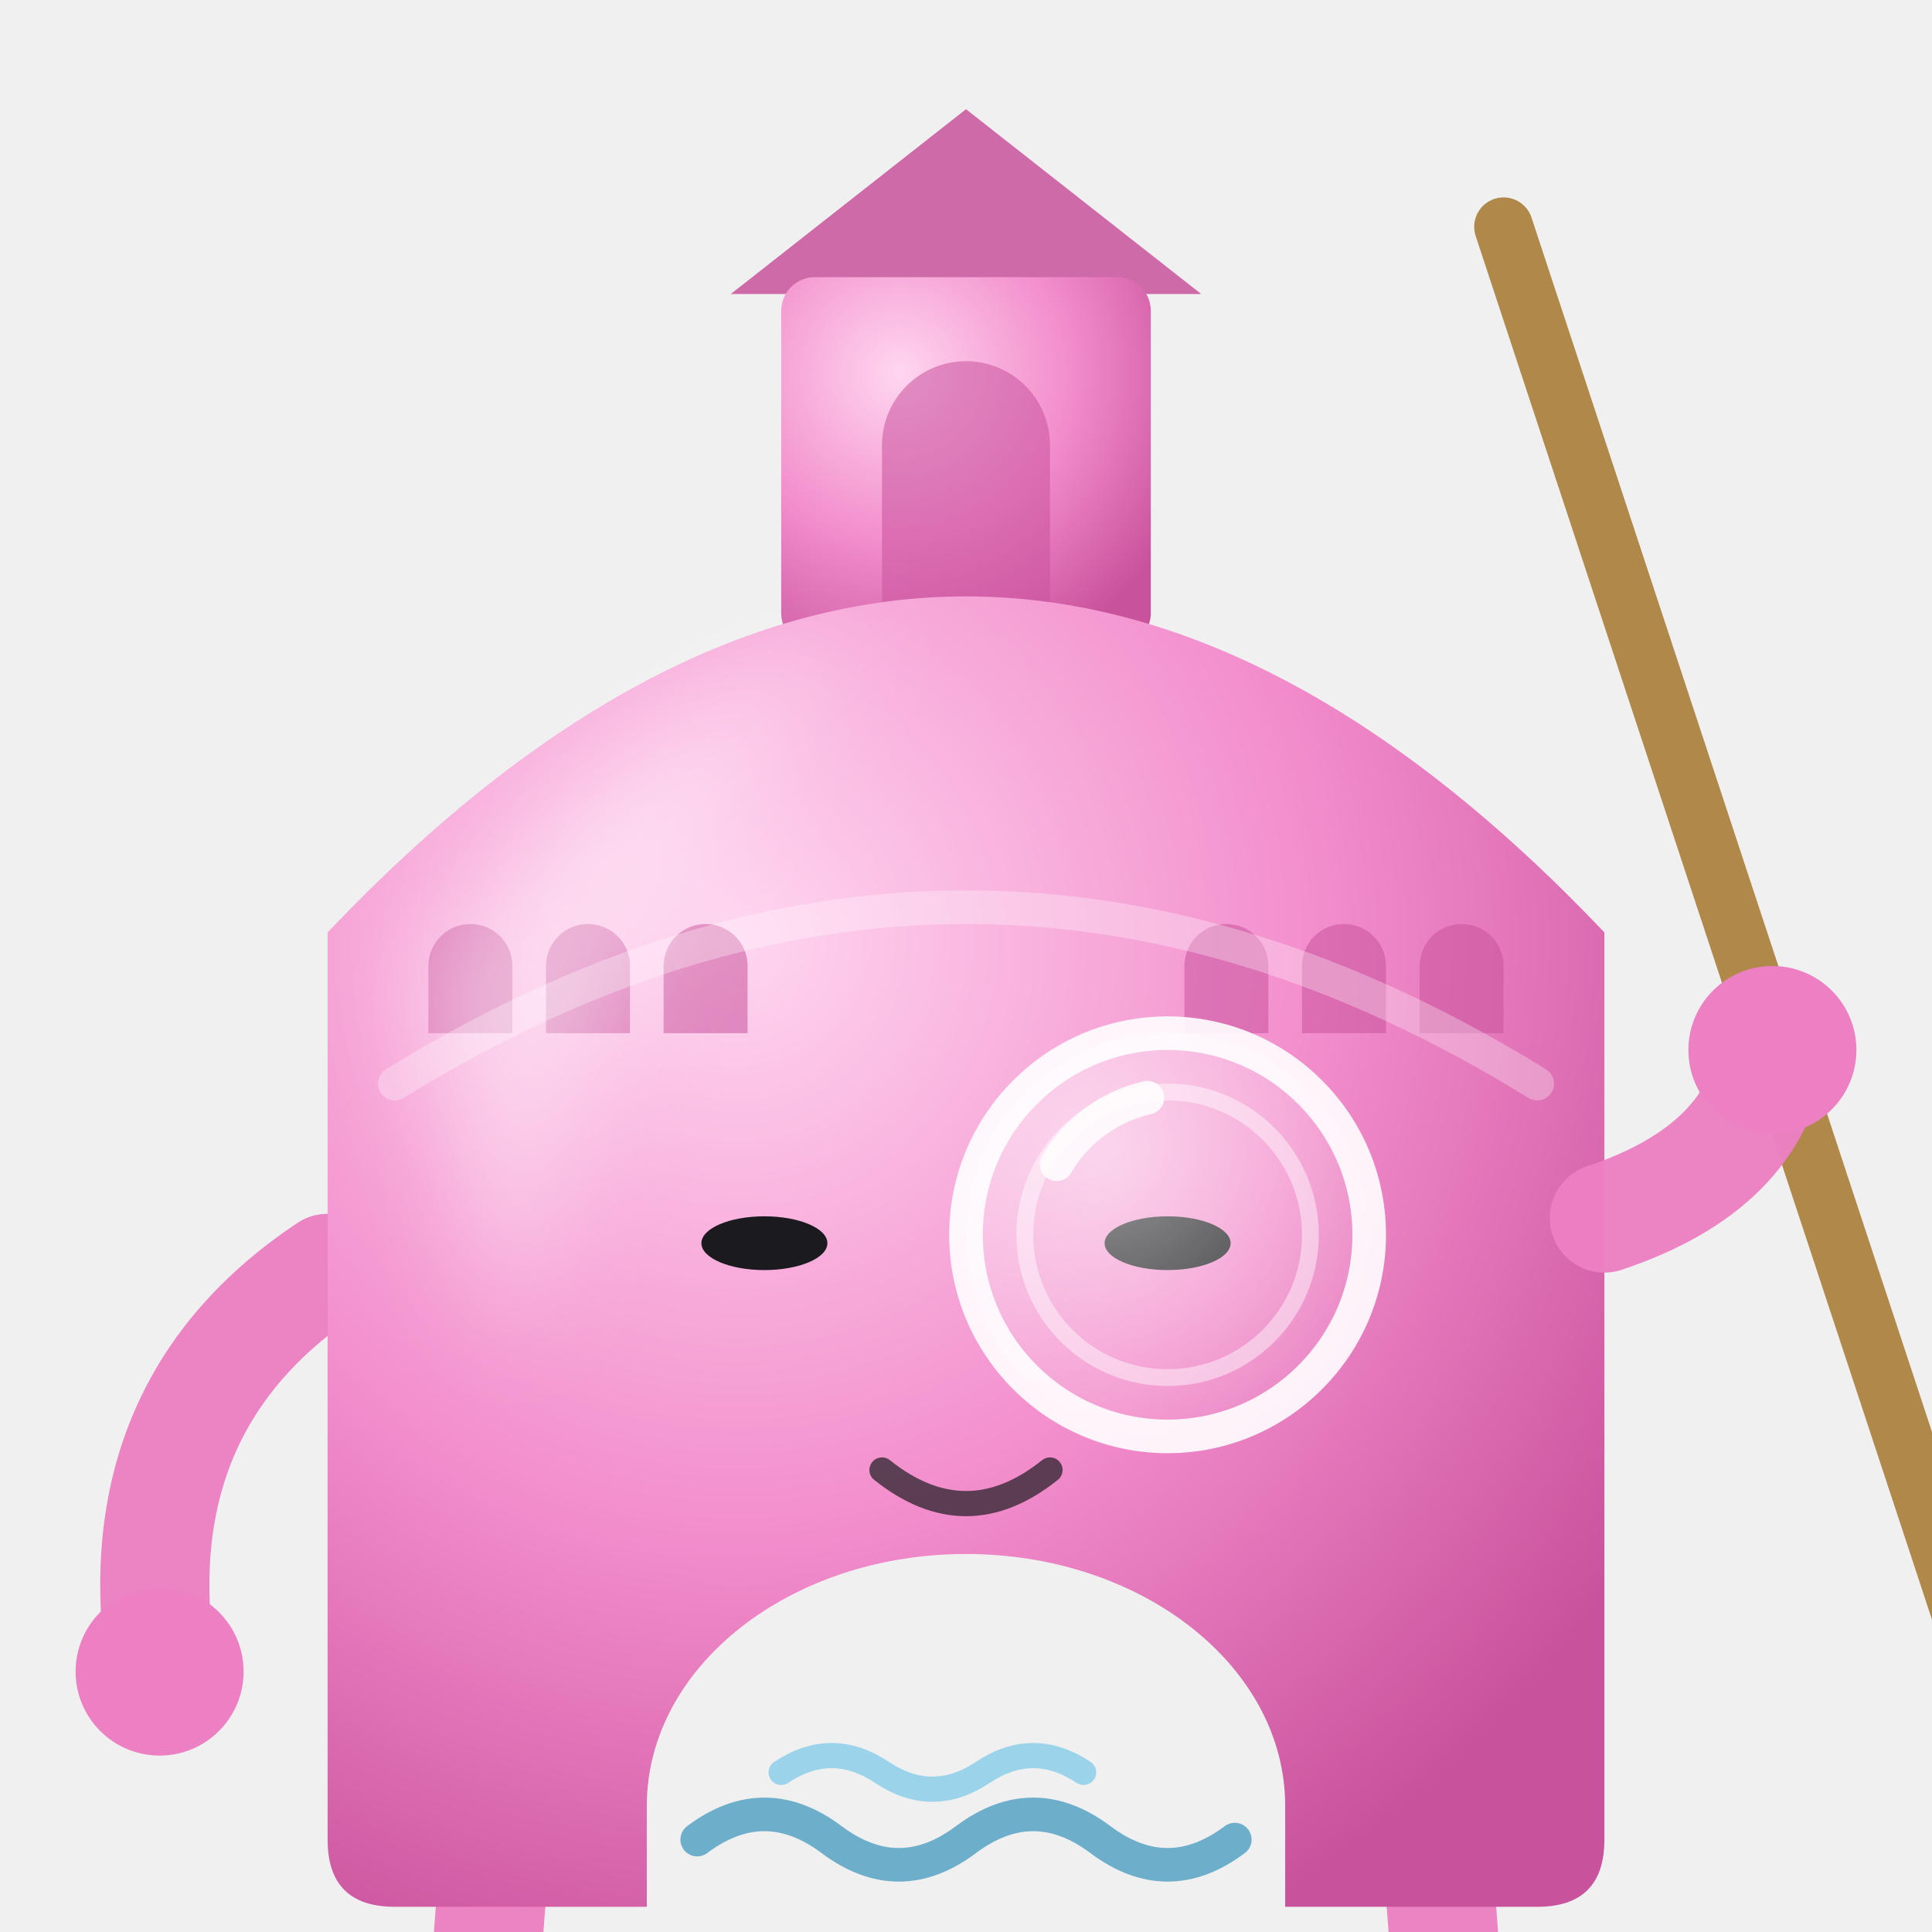
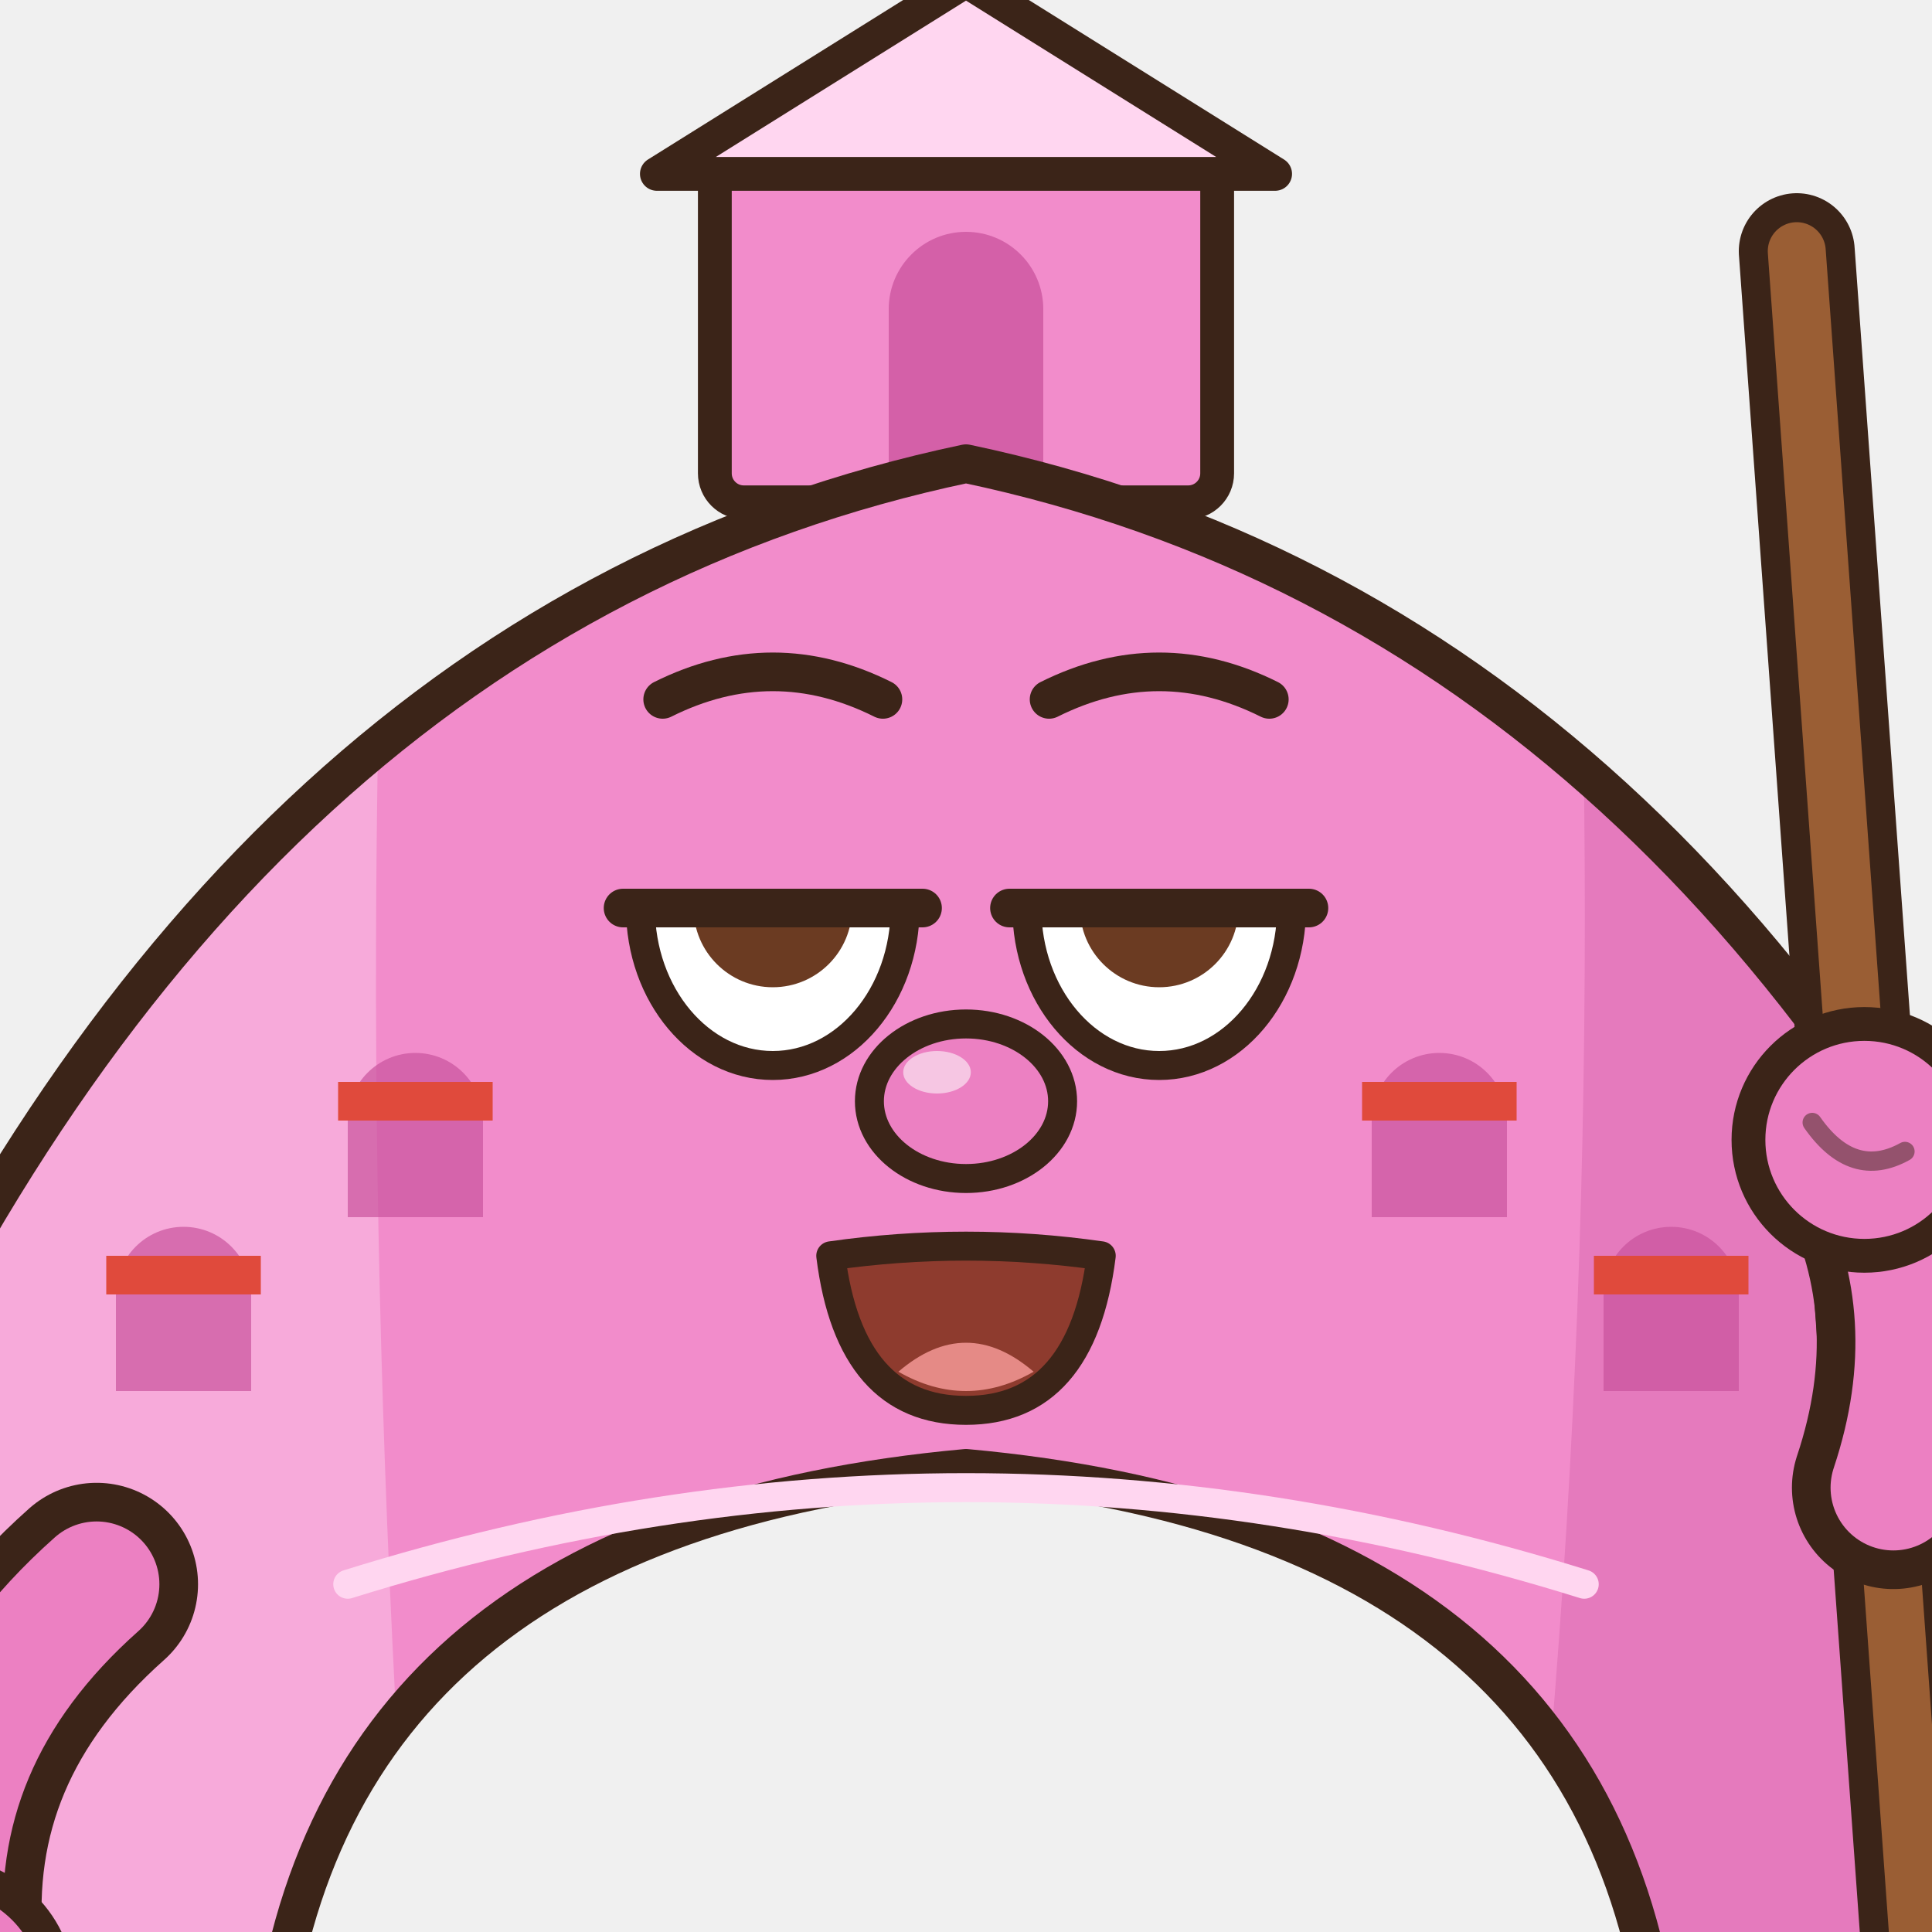
<svg xmlns="http://www.w3.org/2000/svg" viewBox="0 0 64 64" width="48" height="48" role="img" aria-label="Venice, Channels, waiting">
  <defs>
-     <radialGradient id="sm-venice-b" cx="32%" cy="26%" r="85%">
-       <stop offset="0" stop-color="#FFD6F0" />
-       <stop offset=".55" stop-color="#F28CCB" />
-       <stop offset="1" stop-color="#C9529C" />
-     </radialGradient>
-     <radialGradient id="sm-venice-l" cx="35%" cy="30%" r="75%">
-       <stop offset="0" stop-color="#fff" stop-opacity=".55" />
-       <stop offset="1" stop-color="#fff" stop-opacity=".08" />
-     </radialGradient>
-     <filter id="sm-venice-f" x="-20%" y="-20%" width="140%" height="140%">
+     <filter id="sm-venice-s" x="-50%" y="-50%" width="200%" height="200%">
      <feGaussianBlur stdDeviation="6" />
    </filter>
-     <filter id="sm-venice-s" x="-50%" y="-50%" width="200%" height="200%">
-       <feGaussianBlur stdDeviation="8" />
-     </filter>
  </defs>
-   <g transform="scale(0.27826) translate(-35 -85)">
-     <path d="M94 304 L91 344" fill="none" stroke="#EC80C2" stroke-width="13" stroke-linecap="round" stroke-linejoin="round" opacity=".96" />
-     <path d="M206 304 L209 344" fill="none" stroke="#EC80C2" stroke-width="13" stroke-linecap="round" stroke-linejoin="round" opacity=".96" />
-     <ellipse cx="87" cy="347" rx="17" ry="9" fill="#EC80C2" />
-     <ellipse cx="213" cy="347" rx="17" ry="9" fill="#EC80C2" />
-     <path d="M74 236 Q50 252 54 282" fill="none" stroke="#EC80C2" stroke-width="13" stroke-linecap="round" stroke-linejoin="round" opacity=".96" />
-     <circle cx="54" cy="284" r="10" fill="#EC80C2" />
-     <path d="M214 112 L276 300" stroke="#B0894A" stroke-width="7" stroke-linecap="round" />
-     <ellipse cx="279" cy="310" rx="9" ry="22" fill="#C99A5B" transform="rotate(-18 279 310)" />
-     <path d="M122 120 L150 98 L178 120 Z" fill="#C9529C" opacity=".85" />
-     <rect x="128" y="118" width="44" height="44" rx="4" fill="url(#sm-venice-b)" />
-     <path d="M140 162 L140 138 A10 10 0 0 1 160 138 L160 162 Z" fill="#C9529C" opacity=".55" />
-     <path d="M74 304 L74 196 Q150 116 226 196 L226 304 Q226 312 218 312 L188 312 L188 300 A38 30 0 0 0 112 300 L112 312 L82 312 Q74 312 74 304 Z" fill="url(#sm-venice-b)" />
-     <path d="M86 208 L86 200 A5 5 0 0 1 96 200 L96 208 Z M100 208 L100 200 A5 5 0 0 1 110 200 L110 208 Z M114 208 L114 200 A5 5 0 0 1 124 200 L124 208 Z M176 208 L176 200 A5 5 0 0 1 186 200 L186 208 Z M190 208 L190 200 A5 5 0 0 1 200 200 L200 208 Z M204 208 L204 200 A5 5 0 0 1 214 200 L214 208 Z" fill="#C9529C" opacity=".55" />
-     <path d="M82 214 Q150 172 218 214" fill="none" stroke="#fff" stroke-opacity=".3" stroke-width="4" stroke-linecap="round" stroke-linejoin="round" />
-     <path d="M118 304 q8 -6 16 0 t16 0 t16 0 t16 0" fill="none" stroke="#4C9EC2" stroke-width="4" stroke-linecap="round" opacity=".8" />
-     <path d="M128 296 q6 -4 12 0 t12 0 t12 0" fill="none" stroke="#86CDE8" stroke-width="3" stroke-linecap="round" opacity=".8" />
-     <path d="M84 200 Q110 170 140 160 Q110 182 96 246 Z" fill="#fff" opacity=".42" filter="url(#sm-venice-f)" />
+   <g transform="scale(0.32) translate(-50 -86)">
+     <rect x="49" y="296" width="18" height="34" rx="6" fill="#EC80C2" stroke="#3B2418" stroke-width="3.5" />
+     <rect x="233" y="296" width="18" height="34" rx="6" fill="#EC80C2" stroke="#3B2418" stroke-width="3.5" />
+     <path d="M72 322 L46 322 L44 334 Q24 336 22 348 L22 352 L76 352 L76 338 Q76 328 72 322 Z" fill="#8A4E2B" stroke="#3B2418" stroke-width="3.5" stroke-linejoin="round" />
+     <path d="M76 348 L22 348 L22 355 L76 355 Z" fill="#5E3219" stroke="#3B2418" stroke-width="3" stroke-linejoin="round" />
+     <path d="M66 328 L52 334 M52 328 L66 334" fill="none" stroke="#E2B07A" stroke-width="2.5" stroke-linecap="round" stroke-linejoin="round" />
+     <path d="M228 322 L254 322 L256 334 Q276 336 278 348 L278 352 L224 352 L224 338 Q224 328 228 322 Z" fill="#8A4E2B" stroke="#3B2418" stroke-width="3.5" stroke-linejoin="round" />
+     <path d="M224 348 L278 348 L278 355 L224 355 Z" fill="#5E3219" stroke="#3B2418" stroke-width="3" stroke-linejoin="round" />
+     <path d="M234 328 L248 334 M248 328 L234 334" fill="none" stroke="#E2B07A" stroke-width="2.5" stroke-linecap="round" stroke-linejoin="round" />
+     <rect x="124" y="102" width="52" height="36" rx="3" fill="#F28CCB" stroke="#3B2418" stroke-width="3.5" />
+     <path d="M142 138 L142 118 A8 8 0 0 1 158 118 L158 138 Z" fill="#C9529C" opacity="0.75" />
+     <path d="M118 104 L150 84 L182 104 Z" fill="#FFD6F0" stroke="#3B2418" stroke-width="3.5" stroke-linejoin="round" stroke-linecap="round" />
+     <clipPath id="sm-venice-c">
+       <path d="M34 298 L34 240 Q74 150 150 134 Q226 150 266 240 L266 298 L222 298 Q216 244 150 238 Q84 244 78 298 Z" />
+     </clipPath>
+     <path d="M34 298 L34 240 Q74 150 150 134 Q226 150 266 240 L266 298 L222 298 Q216 244 150 238 Q84 244 78 298 Z" fill="#F28CCB" />
+     <g clip-path="url(#sm-venice-c)">
+       <path d="M200 0 L340 0 L340 370 L196 370 Q230 200 200 0 Z" fill="#C9529C" opacity="0.32" />
+       <path d="M0 0 L104 0 Q76 160 100 370 L0 370 Z" fill="#FFD6F0" opacity="0.4" />
+       <path d="M62 230 L62 220 A7 7 0 0 1 76 220 L76 230 Z" fill="#C9529C" opacity="0.7" />
+       <path d="M61 216 L77 216 L77 220 L61 220 Z" fill="#E04A3C" />
+       <path d="M86 212 L86 202 A7 7 0 0 1 100 202 L100 212 Z" fill="#C9529C" opacity="0.7" />
+       <path d="M85 198 L101 198 L101 202 L85 202 Z" fill="#E04A3C" />
+       <path d="M192 212 L192 202 A7 7 0 0 1 206 202 L206 212 Z" fill="#C9529C" opacity="0.7" />
+       <path d="M191 198 L207 198 L207 202 L191 202 Z" fill="#E04A3C" />
+       <path d="M216 230 L216 220 A7 7 0 0 1 230 220 L230 230 Z" fill="#C9529C" opacity="0.7" />
+       <path d="M215 216 L231 216 L231 220 L215 220 Z" fill="#E04A3C" />
+     </g>
+     <path d="M34 298 L34 240 Q74 150 150 134 Q226 150 266 240 L266 298 L222 298 Q216 244 150 238 Q84 244 78 298 Z" fill="none" stroke="#3B2418" stroke-width="4" stroke-linecap="round" stroke-linejoin="round" />
+     <path d="M86 250 Q150 230 214 250" fill="none" stroke="#FFD6F0" stroke-width="3" stroke-linecap="round" stroke-linejoin="round" />
+     <ellipse cx="150" cy="200" rx="10" ry="8" fill="#EC80C2" stroke="#3B2418" stroke-width="3" />
+     <ellipse cx="147" cy="197" rx="3.5" ry="2.2" fill="#fff" opacity=".55" />
    <g class="sm-blink">
-       <ellipse cx="126" cy="233" rx="7.5" ry="3.2" fill="#1B1B1F" />
-       <ellipse cx="174" cy="233" rx="7.5" ry="3.2" fill="#1B1B1F" />
+       <path d="M116.3 180 A13.7 16.3 0 0 0 143.7 180 Z" fill="#fff" stroke="#3B2418" stroke-width="3" stroke-linejoin="round" />
+       <path d="M121.8 180 A8.2 8.2 0 0 0 138.2 180 Z" fill="#6B3B22" />
+       <path d="M114.5 180 L145.5 180" stroke="#3B2418" stroke-width="4" stroke-linecap="round" />
+       <path d="M156.3 180 A13.7 16.3 0 0 0 183.7 180 Z" fill="#fff" stroke="#3B2418" stroke-width="3" stroke-linejoin="round" />
+       <path d="M161.8 180 A8.2 8.2 0 0 0 178.2 180 Z" fill="#6B3B22" />
+       <path d="M154.5 180 L185.5 180" stroke="#3B2418" stroke-width="4" stroke-linecap="round" />
    </g>
-     <circle cx="174" cy="232" r="24" fill="url(#sm-venice-l)" stroke="#fff" stroke-opacity=".9" stroke-width="4" />
-     <circle cx="174" cy="232" r="17" fill="none" stroke="#fff" stroke-opacity=".45" stroke-width="2" />
-     <path d="M160.8 223.6 A16.8 16.8 0 0 1 171.6 215.68" fill="none" stroke="#fff" stroke-width="4" stroke-linecap="round" opacity=".85" />
-     <path d="M140 260 Q150 268 160 260" fill="none" stroke="#1B1B1F" stroke-width="3" stroke-linecap="round" opacity=".7" />
-     <path d="M226 230 Q244 224 246 210" fill="none" stroke="#EC80C2" stroke-width="13" stroke-linecap="round" stroke-linejoin="round" opacity=".96" />
-     <circle cx="246" cy="210" r="10" fill="#EC80C2" />
+     <path d="M118.6 158.4 Q130 152.7 141.4 158.4 M181.4 158.4 Q170 152.7 158.6 158.4" fill="none" stroke="#3B2418" stroke-width="4" stroke-linecap="round" />
+     <path d="M136 216 Q150 214 164 216 Q162 232 150 232 Q138 232 136 216 Z" fill="#8E3B2E" stroke="#3B2418" stroke-width="3" stroke-linejoin="round" />
+     <path d="M143 228 Q150 222 157 228 Q150 232 143 228 Z" fill="#E58A86" />
+     <path d="M60 250 Q42 266 44 288" fill="none" stroke="#3B2418" stroke-width="21" stroke-linecap="round" stroke-linejoin="round" />
+     <path d="M60 250 Q42 266 44 288" fill="none" stroke="#EC80C2" stroke-width="13" stroke-linecap="round" stroke-linejoin="round" />
+     <circle cx="44" cy="292" r="12" fill="#EC80C2" stroke="#3B2418" stroke-width="3.5" />
+     <path d="M38.6 290.2 Q42.8 296.2 48.2 293.2" fill="none" stroke="#3B2418" stroke-width="2" stroke-linecap="round" opacity=".5" />
+     <path d="M236 112 L252 334" fill="none" stroke="#3B2418" stroke-width="12" stroke-linecap="round" stroke-linejoin="round" />
+     <path d="M236 112 L252 334" fill="none" stroke="#9A5E34" stroke-width="6" stroke-linecap="round" stroke-linejoin="round" />
+     <path d="M246 300 Q262 318 256 350 Q246 352 244 336 Q240 318 246 300 Z" fill="#9A5E34" stroke="#3B2418" stroke-width="3" stroke-linejoin="round" />
+     <path d="M246 240 Q252 222 244 206" fill="none" stroke="#3B2418" stroke-width="21" stroke-linecap="round" stroke-linejoin="round" />
+     <path d="M246 240 Q252 222 244 206" fill="none" stroke="#EC80C2" stroke-width="13" stroke-linecap="round" stroke-linejoin="round" />
+     <circle cx="243" cy="204" r="12" fill="#EC80C2" stroke="#3B2418" stroke-width="3.5" />
+     <path d="M237.6 202.2 Q241.8 208.2 247.2 205.2" fill="none" stroke="#3B2418" stroke-width="2" stroke-linecap="round" opacity=".5" />
  </g>
</svg>
